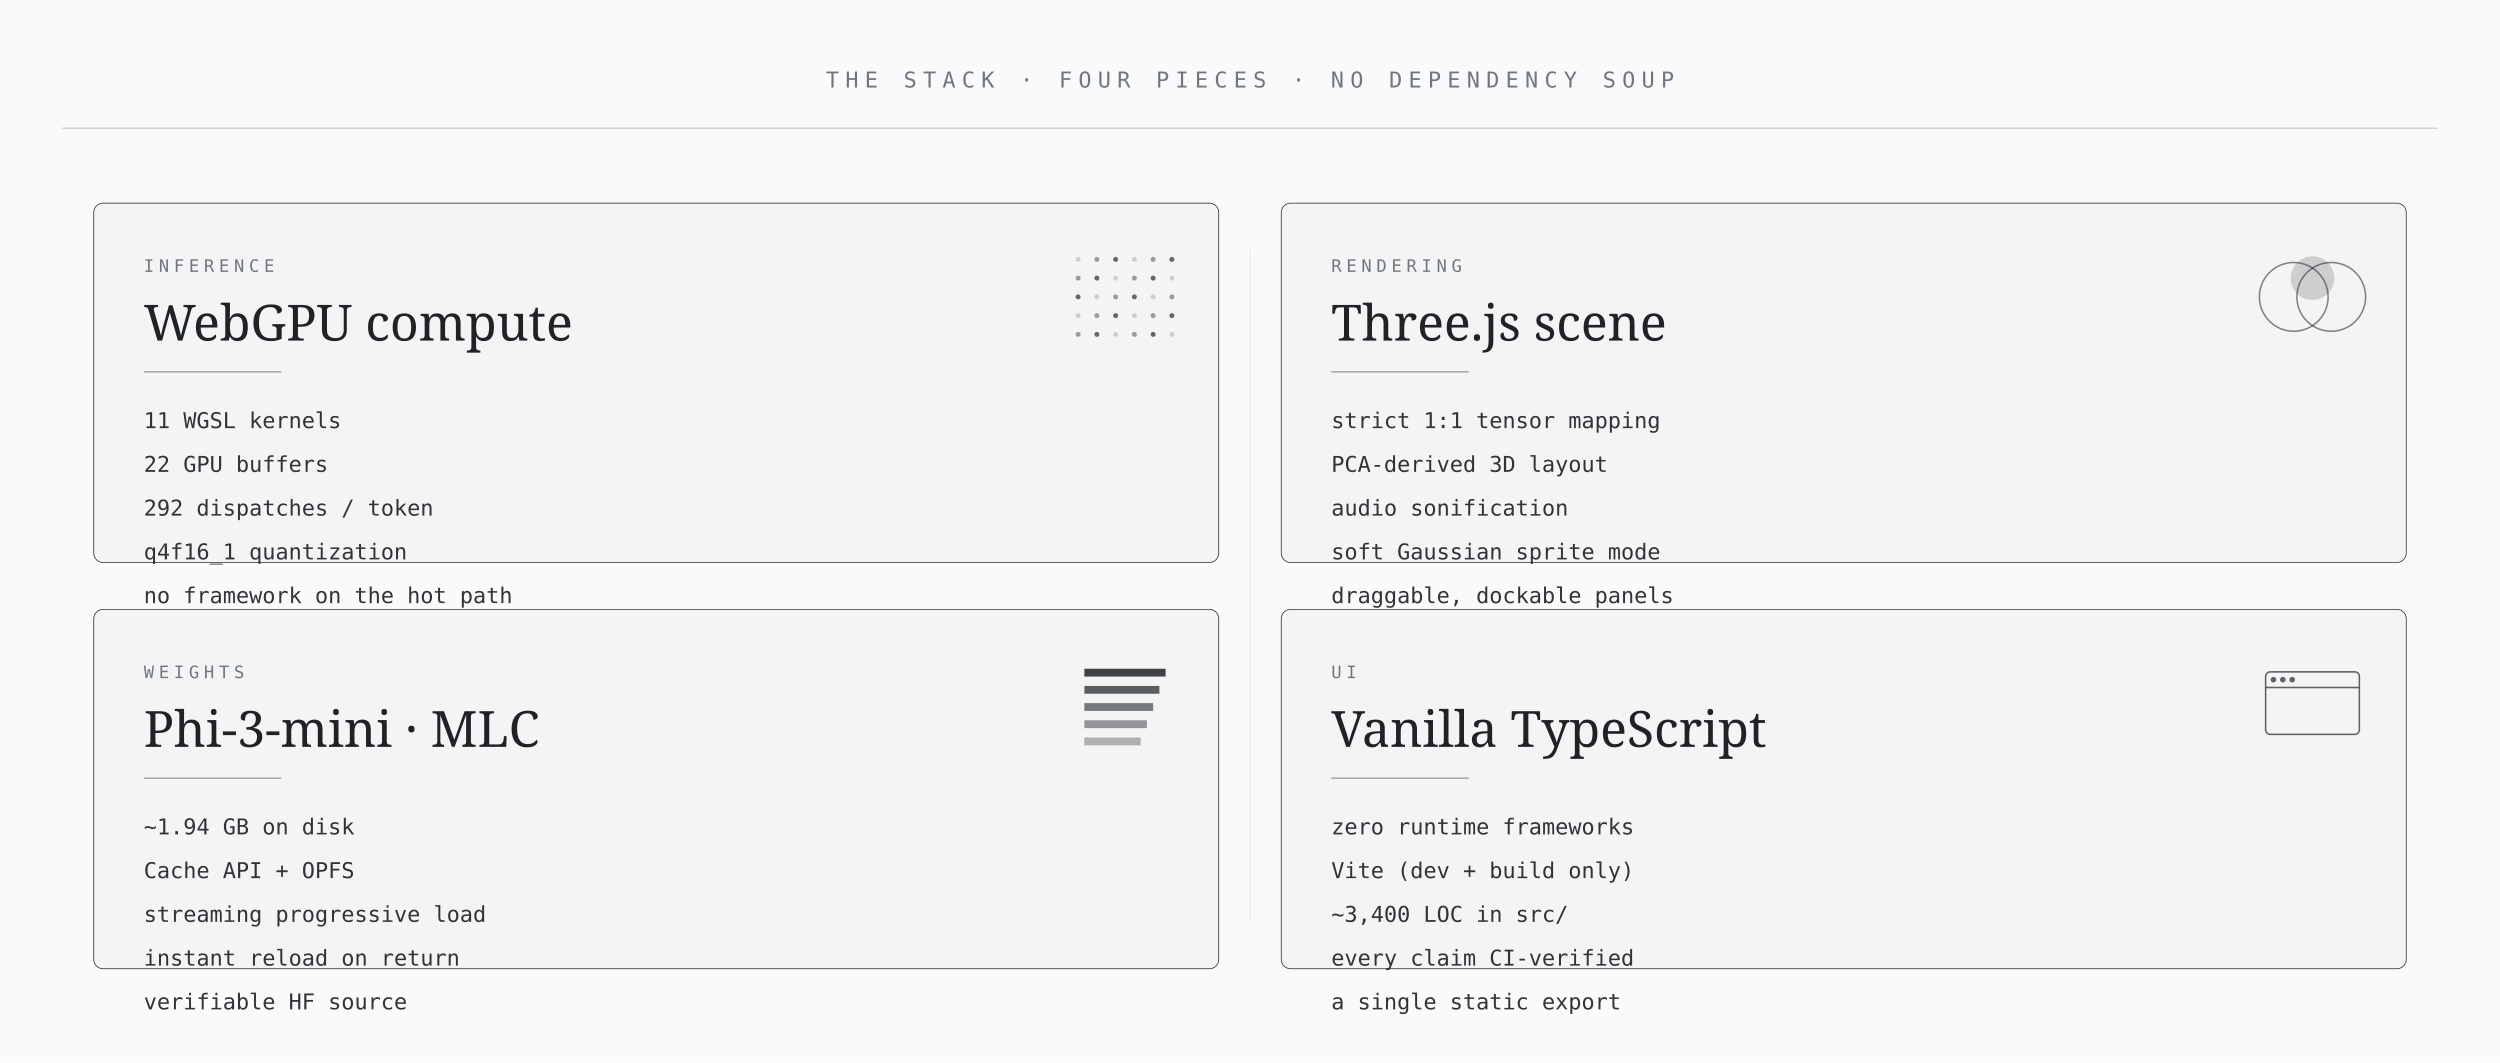
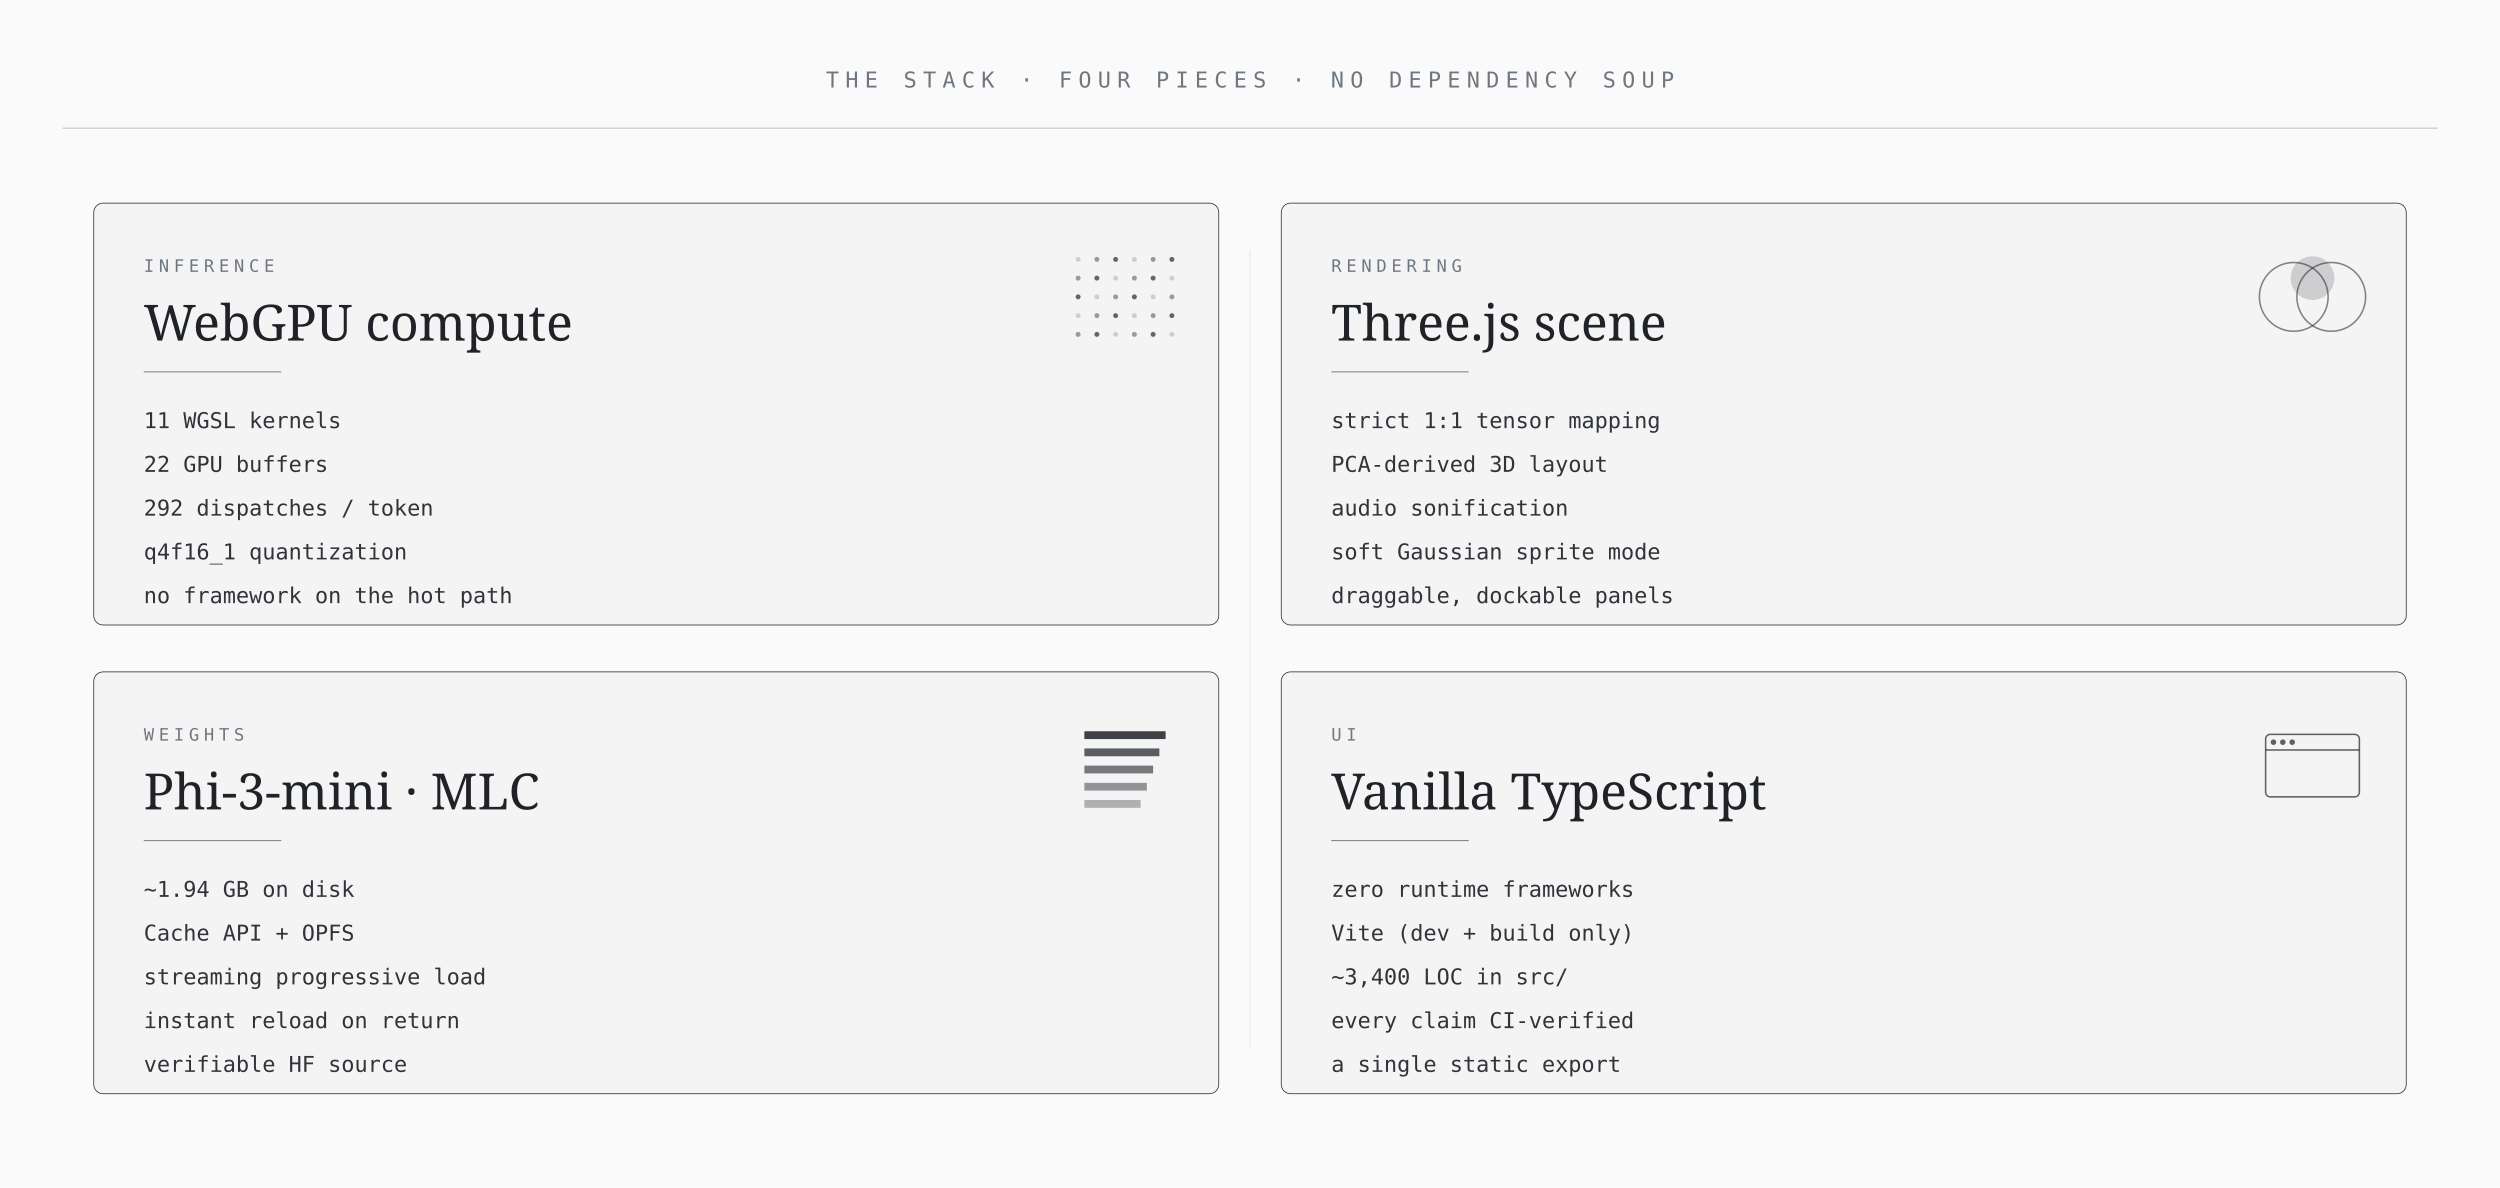
- <svg xmlns="http://www.w3.org/2000/svg" viewBox="0 0 1600 680" role="img" aria-label="The stack — inference · rendering · weights · UI">
-   <rect width="1600" height="680" fill="#fafafa" />
+ <svg xmlns="http://www.w3.org/2000/svg" viewBox="0 0 1600 760" role="img" aria-label="The stack — inference · rendering · weights · UI">
+   <rect width="1600" height="760" fill="#fafafa" />
  <text x="800" y="56" font-size="14" font-family="'SF Mono', Menlo, monospace" fill="#6e7781" text-anchor="middle" letter-spacing="4">THE STACK · FOUR PIECES · NO DEPENDENCY SOUP</text>
  <line x1="40" y1="82" x2="1560" y2="82" stroke="#1f2328" stroke-width="0.5" opacity="0.35" />
-   <rect x="60" y="130" width="720" height="230" rx="6" fill="rgba(31,35,40,0.025)" stroke="#1f2328" stroke-width="0.5" opacity="0.95" />
+   <rect x="60" y="130" width="720" height="270" rx="6" fill="rgba(31,35,40,0.025)" stroke="#1f2328" stroke-width="0.5" opacity="0.95" />
  <g>
    <circle cx="690" cy="166" r="1.6" fill="#1f2328" opacity="0.18" />
    <circle cx="690" cy="178" r="1.6" fill="#1f2328" opacity="0.43" />
    <circle cx="690" cy="190" r="1.6" fill="#1f2328" opacity="0.68" />
    <circle cx="690" cy="202" r="1.6" fill="#1f2328" opacity="0.18" />
    <circle cx="690" cy="214" r="1.6" fill="#1f2328" opacity="0.43" />
    <circle cx="702" cy="166" r="1.6" fill="#1f2328" opacity="0.43" />
    <circle cx="702" cy="178" r="1.6" fill="#1f2328" opacity="0.68" />
    <circle cx="702" cy="190" r="1.6" fill="#1f2328" opacity="0.18" />
    <circle cx="702" cy="202" r="1.6" fill="#1f2328" opacity="0.43" />
    <circle cx="702" cy="214" r="1.6" fill="#1f2328" opacity="0.68" />
    <circle cx="714" cy="166" r="1.6" fill="#1f2328" opacity="0.68" />
    <circle cx="714" cy="178" r="1.6" fill="#1f2328" opacity="0.18" />
    <circle cx="714" cy="190" r="1.6" fill="#1f2328" opacity="0.43" />
    <circle cx="714" cy="202" r="1.6" fill="#1f2328" opacity="0.68" />
    <circle cx="714" cy="214" r="1.6" fill="#1f2328" opacity="0.18" />
    <circle cx="726" cy="166" r="1.6" fill="#1f2328" opacity="0.18" />
    <circle cx="726" cy="178" r="1.6" fill="#1f2328" opacity="0.43" />
    <circle cx="726" cy="190" r="1.6" fill="#1f2328" opacity="0.68" />
    <circle cx="726" cy="202" r="1.6" fill="#1f2328" opacity="0.18" />
    <circle cx="726" cy="214" r="1.6" fill="#1f2328" opacity="0.43" />
    <circle cx="738" cy="166" r="1.6" fill="#1f2328" opacity="0.43" />
    <circle cx="738" cy="178" r="1.6" fill="#1f2328" opacity="0.68" />
    <circle cx="738" cy="190" r="1.6" fill="#1f2328" opacity="0.18" />
    <circle cx="738" cy="202" r="1.6" fill="#1f2328" opacity="0.43" />
    <circle cx="738" cy="214" r="1.6" fill="#1f2328" opacity="0.68" />
    <circle cx="750" cy="166" r="1.6" fill="#1f2328" opacity="0.68" />
    <circle cx="750" cy="178" r="1.6" fill="#1f2328" opacity="0.18" />
    <circle cx="750" cy="190" r="1.6" fill="#1f2328" opacity="0.43" />
    <circle cx="750" cy="202" r="1.6" fill="#1f2328" opacity="0.68" />
    <circle cx="750" cy="214" r="1.6" fill="#1f2328" opacity="0.18" />
  </g>
  <text x="92" y="174" font-size="11" font-family="'SF Mono', Menlo, monospace" fill="#6e7781" letter-spacing="3">INFERENCE</text>
  <text x="92" y="218" font-size="32" font-family="Georgia, serif" fill="#1f2328" font-weight="300">WebGPU compute</text>
  <line x1="92" y1="238" x2="180" y2="238" stroke="#1f2328" stroke-width="0.6" opacity="0.6" />
  <text x="92" y="274" font-size="14" font-family="'SF Mono', Menlo, monospace" fill="#1f2328" opacity="0.92">11 WGSL kernels</text>
  <text x="92" y="302" font-size="14" font-family="'SF Mono', Menlo, monospace" fill="#1f2328" opacity="0.92">22 GPU buffers</text>
  <text x="92" y="330" font-size="14" font-family="'SF Mono', Menlo, monospace" fill="#1f2328" opacity="0.92">292 dispatches / token</text>
  <text x="92" y="358" font-size="14" font-family="'SF Mono', Menlo, monospace" fill="#1f2328" opacity="0.92">q4f16_1 quantization</text>
  <text x="92" y="386" font-size="14" font-family="'SF Mono', Menlo, monospace" fill="#1f2328" opacity="0.92">no framework on the hot path</text>
-   <rect x="820" y="130" width="720" height="230" rx="6" fill="rgba(31,35,40,0.025)" stroke="#1f2328" stroke-width="0.5" opacity="0.95" />
+   <rect x="820" y="130" width="720" height="270" rx="6" fill="rgba(31,35,40,0.025)" stroke="#1f2328" stroke-width="0.5" opacity="0.95" />
  <g>
    <circle cx="1468" cy="190" r="22" fill="none" stroke="#1f2328" stroke-width="1" opacity="0.55" />
    <circle cx="1492" cy="190" r="22" fill="none" stroke="#1f2328" stroke-width="1" opacity="0.55" />
    <circle cx="1480" cy="178" r="14" fill="#1f2328" opacity="0.18" />
  </g>
  <text x="852" y="174" font-size="11" font-family="'SF Mono', Menlo, monospace" fill="#6e7781" letter-spacing="3">RENDERING</text>
  <text x="852" y="218" font-size="32" font-family="Georgia, serif" fill="#1f2328" font-weight="300">Three.js scene</text>
  <line x1="852" y1="238" x2="940" y2="238" stroke="#1f2328" stroke-width="0.6" opacity="0.6" />
  <text x="852" y="274" font-size="14" font-family="'SF Mono', Menlo, monospace" fill="#1f2328" opacity="0.92">strict 1:1 tensor mapping</text>
  <text x="852" y="302" font-size="14" font-family="'SF Mono', Menlo, monospace" fill="#1f2328" opacity="0.92">PCA-derived 3D layout</text>
  <text x="852" y="330" font-size="14" font-family="'SF Mono', Menlo, monospace" fill="#1f2328" opacity="0.92">audio sonification</text>
  <text x="852" y="358" font-size="14" font-family="'SF Mono', Menlo, monospace" fill="#1f2328" opacity="0.92">soft Gaussian sprite mode</text>
  <text x="852" y="386" font-size="14" font-family="'SF Mono', Menlo, monospace" fill="#1f2328" opacity="0.92">draggable, dockable panels</text>
-   <rect x="60" y="390" width="720" height="230" rx="6" fill="rgba(31,35,40,0.025)" stroke="#1f2328" stroke-width="0.5" opacity="0.95" />
+   <rect x="60" y="430" width="720" height="270" rx="6" fill="rgba(31,35,40,0.025)" stroke="#1f2328" stroke-width="0.5" opacity="0.95" />
  <g>
-     <rect x="694" y="428" width="52" height="5" fill="#1f2328" opacity="0.85" />
-     <rect x="694" y="439" width="48" height="5" fill="#1f2328" opacity="0.72" />
-     <rect x="694" y="450" width="44" height="5" fill="#1f2328" opacity="0.59" />
-     <rect x="694" y="461" width="40" height="5" fill="#1f2328" opacity="0.46" />
-     <rect x="694" y="472" width="36" height="5" fill="#1f2328" opacity="0.33" />
+     <rect x="694" y="468" width="52" height="5" fill="#1f2328" opacity="0.85" />
+     <rect x="694" y="479" width="48" height="5" fill="#1f2328" opacity="0.72" />
+     <rect x="694" y="490" width="44" height="5" fill="#1f2328" opacity="0.59" />
+     <rect x="694" y="501" width="40" height="5" fill="#1f2328" opacity="0.46" />
+     <rect x="694" y="512" width="36" height="5" fill="#1f2328" opacity="0.33" />
  </g>
-   <text x="92" y="434" font-size="11" font-family="'SF Mono', Menlo, monospace" fill="#6e7781" letter-spacing="3">WEIGHTS</text>
-   <text x="92" y="478" font-size="32" font-family="Georgia, serif" fill="#1f2328" font-weight="300">Phi-3-mini · MLC</text>
-   <line x1="92" y1="498" x2="180" y2="498" stroke="#1f2328" stroke-width="0.6" opacity="0.6" />
-   <text x="92" y="534" font-size="14" font-family="'SF Mono', Menlo, monospace" fill="#1f2328" opacity="0.92">~1.94 GB on disk</text>
-   <text x="92" y="562" font-size="14" font-family="'SF Mono', Menlo, monospace" fill="#1f2328" opacity="0.92">Cache API + OPFS</text>
-   <text x="92" y="590" font-size="14" font-family="'SF Mono', Menlo, monospace" fill="#1f2328" opacity="0.92">streaming progressive load</text>
-   <text x="92" y="618" font-size="14" font-family="'SF Mono', Menlo, monospace" fill="#1f2328" opacity="0.92">instant reload on return</text>
-   <text x="92" y="646" font-size="14" font-family="'SF Mono', Menlo, monospace" fill="#1f2328" opacity="0.92">verifiable HF source</text>
-   <rect x="820" y="390" width="720" height="230" rx="6" fill="rgba(31,35,40,0.025)" stroke="#1f2328" stroke-width="0.5" opacity="0.95" />
+   <text x="92" y="474" font-size="11" font-family="'SF Mono', Menlo, monospace" fill="#6e7781" letter-spacing="3">WEIGHTS</text>
+   <text x="92" y="518" font-size="32" font-family="Georgia, serif" fill="#1f2328" font-weight="300">Phi-3-mini · MLC</text>
+   <line x1="92" y1="538" x2="180" y2="538" stroke="#1f2328" stroke-width="0.6" opacity="0.6" />
+   <text x="92" y="574" font-size="14" font-family="'SF Mono', Menlo, monospace" fill="#1f2328" opacity="0.92">~1.94 GB on disk</text>
+   <text x="92" y="602" font-size="14" font-family="'SF Mono', Menlo, monospace" fill="#1f2328" opacity="0.92">Cache API + OPFS</text>
+   <text x="92" y="630" font-size="14" font-family="'SF Mono', Menlo, monospace" fill="#1f2328" opacity="0.92">streaming progressive load</text>
+   <text x="92" y="658" font-size="14" font-family="'SF Mono', Menlo, monospace" fill="#1f2328" opacity="0.92">instant reload on return</text>
+   <text x="92" y="686" font-size="14" font-family="'SF Mono', Menlo, monospace" fill="#1f2328" opacity="0.92">verifiable HF source</text>
+   <rect x="820" y="430" width="720" height="270" rx="6" fill="rgba(31,35,40,0.025)" stroke="#1f2328" stroke-width="0.5" opacity="0.95" />
  <g>
-     <rect x="1450" y="430" width="60" height="40" rx="3" fill="none" stroke="#1f2328" stroke-width="1" opacity="0.7" />
-     <line x1="1450" y1="440" x2="1510" y2="440" stroke="#1f2328" stroke-width="1" opacity="0.7" />
-     <circle cx="1455" cy="435" r="1.8" fill="#1f2328" opacity="0.7" />
-     <circle cx="1461" cy="435" r="1.8" fill="#1f2328" opacity="0.7" />
-     <circle cx="1467" cy="435" r="1.8" fill="#1f2328" opacity="0.7" />
+     <rect x="1450" y="470" width="60" height="40" rx="3" fill="none" stroke="#1f2328" stroke-width="1" opacity="0.7" />
+     <line x1="1450" y1="480" x2="1510" y2="480" stroke="#1f2328" stroke-width="1" opacity="0.7" />
+     <circle cx="1455" cy="475" r="1.8" fill="#1f2328" opacity="0.7" />
+     <circle cx="1461" cy="475" r="1.8" fill="#1f2328" opacity="0.7" />
+     <circle cx="1467" cy="475" r="1.8" fill="#1f2328" opacity="0.7" />
  </g>
-   <text x="852" y="434" font-size="11" font-family="'SF Mono', Menlo, monospace" fill="#6e7781" letter-spacing="3">UI</text>
-   <text x="852" y="478" font-size="32" font-family="Georgia, serif" fill="#1f2328" font-weight="300">Vanilla TypeScript</text>
-   <line x1="852" y1="498" x2="940" y2="498" stroke="#1f2328" stroke-width="0.6" opacity="0.6" />
-   <text x="852" y="534" font-size="14" font-family="'SF Mono', Menlo, monospace" fill="#1f2328" opacity="0.92">zero runtime frameworks</text>
-   <text x="852" y="562" font-size="14" font-family="'SF Mono', Menlo, monospace" fill="#1f2328" opacity="0.92">Vite (dev + build only)</text>
-   <text x="852" y="590" font-size="14" font-family="'SF Mono', Menlo, monospace" fill="#1f2328" opacity="0.92">~3,400 LOC in src/</text>
-   <text x="852" y="618" font-size="14" font-family="'SF Mono', Menlo, monospace" fill="#1f2328" opacity="0.92">every claim CI-verified</text>
-   <text x="852" y="646" font-size="14" font-family="'SF Mono', Menlo, monospace" fill="#1f2328" opacity="0.92">a single static export</text>
-   <line x1="800" y1="160" x2="800" y2="590" stroke="#1f2328" stroke-width="0.3" opacity="0.18" />
-   <line x1="90" y1="371" x2="1510" y2="371" stroke="#1f2328" stroke-width="0.3" opacity="0" />
+   <text x="852" y="474" font-size="11" font-family="'SF Mono', Menlo, monospace" fill="#6e7781" letter-spacing="3">UI</text>
+   <text x="852" y="518" font-size="32" font-family="Georgia, serif" fill="#1f2328" font-weight="300">Vanilla TypeScript</text>
+   <line x1="852" y1="538" x2="940" y2="538" stroke="#1f2328" stroke-width="0.6" opacity="0.6" />
+   <text x="852" y="574" font-size="14" font-family="'SF Mono', Menlo, monospace" fill="#1f2328" opacity="0.92">zero runtime frameworks</text>
+   <text x="852" y="602" font-size="14" font-family="'SF Mono', Menlo, monospace" fill="#1f2328" opacity="0.92">Vite (dev + build only)</text>
+   <text x="852" y="630" font-size="14" font-family="'SF Mono', Menlo, monospace" fill="#1f2328" opacity="0.92">~3,400 LOC in src/</text>
+   <text x="852" y="658" font-size="14" font-family="'SF Mono', Menlo, monospace" fill="#1f2328" opacity="0.92">every claim CI-verified</text>
+   <text x="852" y="686" font-size="14" font-family="'SF Mono', Menlo, monospace" fill="#1f2328" opacity="0.92">a single static export</text>
+   <line x1="800" y1="160" x2="800" y2="670" stroke="#1f2328" stroke-width="0.3" opacity="0.18" />
+   <line x1="90" y1="411" x2="1510" y2="411" stroke="#1f2328" stroke-width="0.3" opacity="0" />
</svg>
